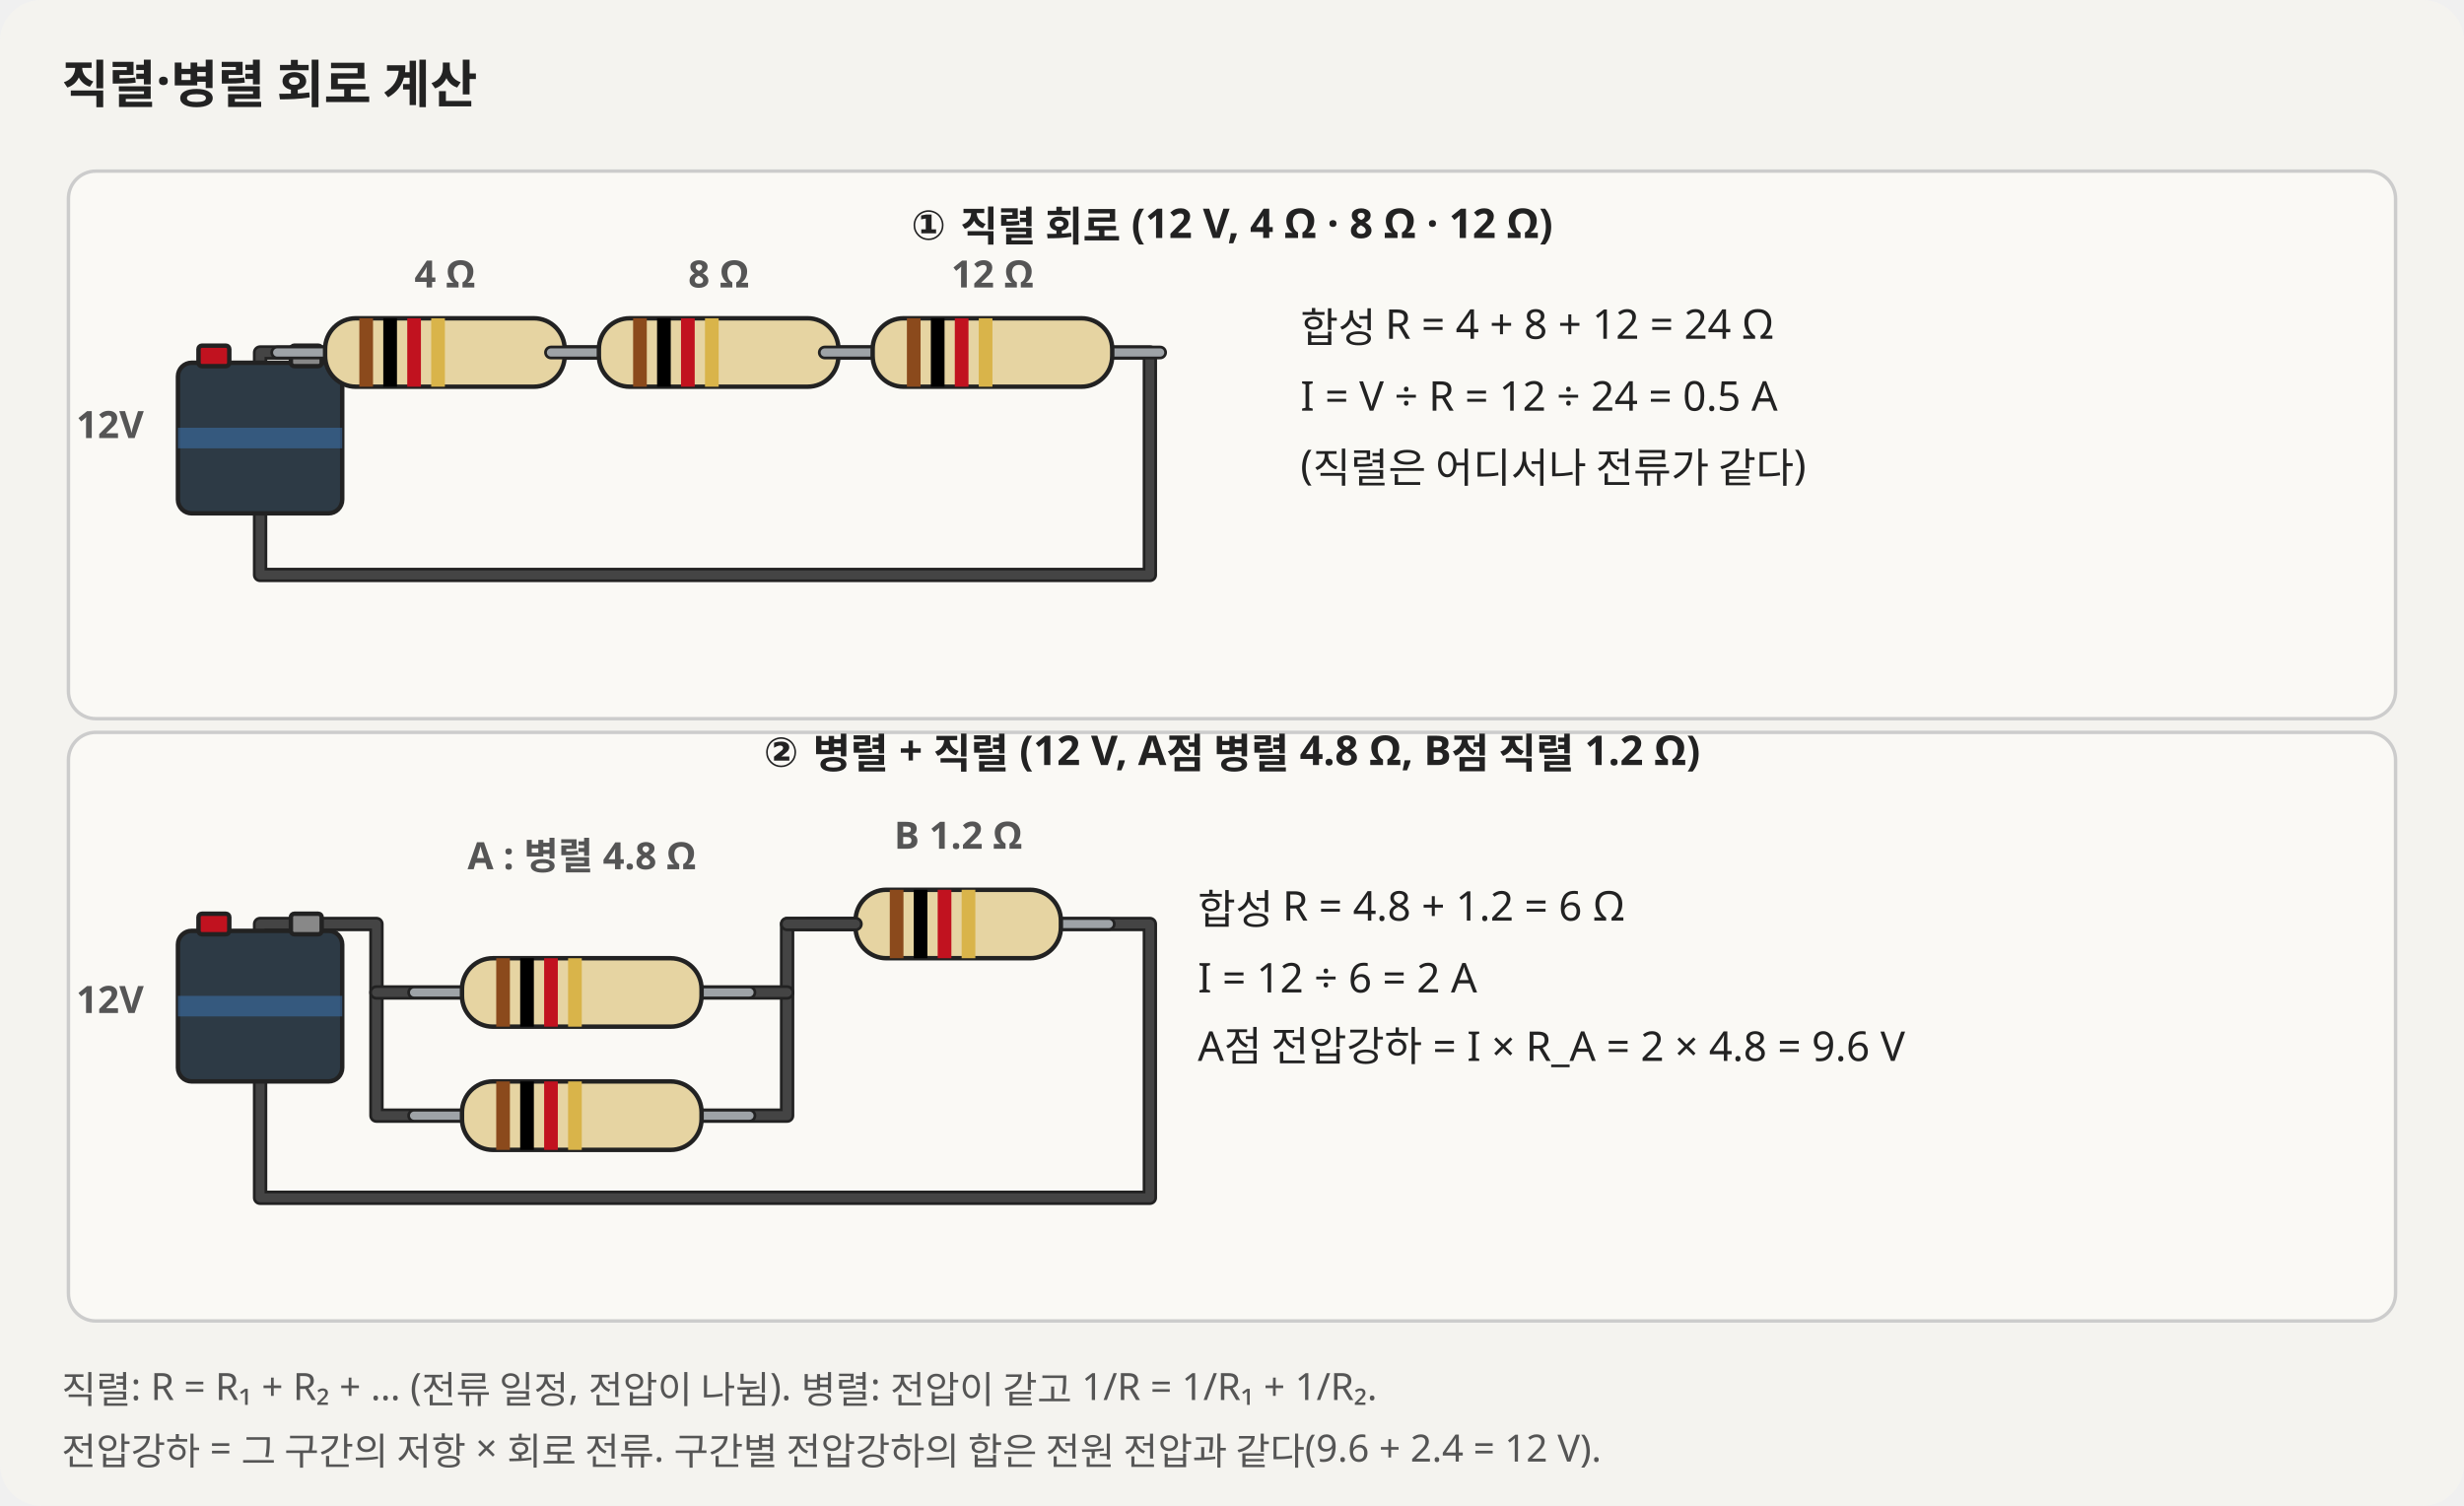
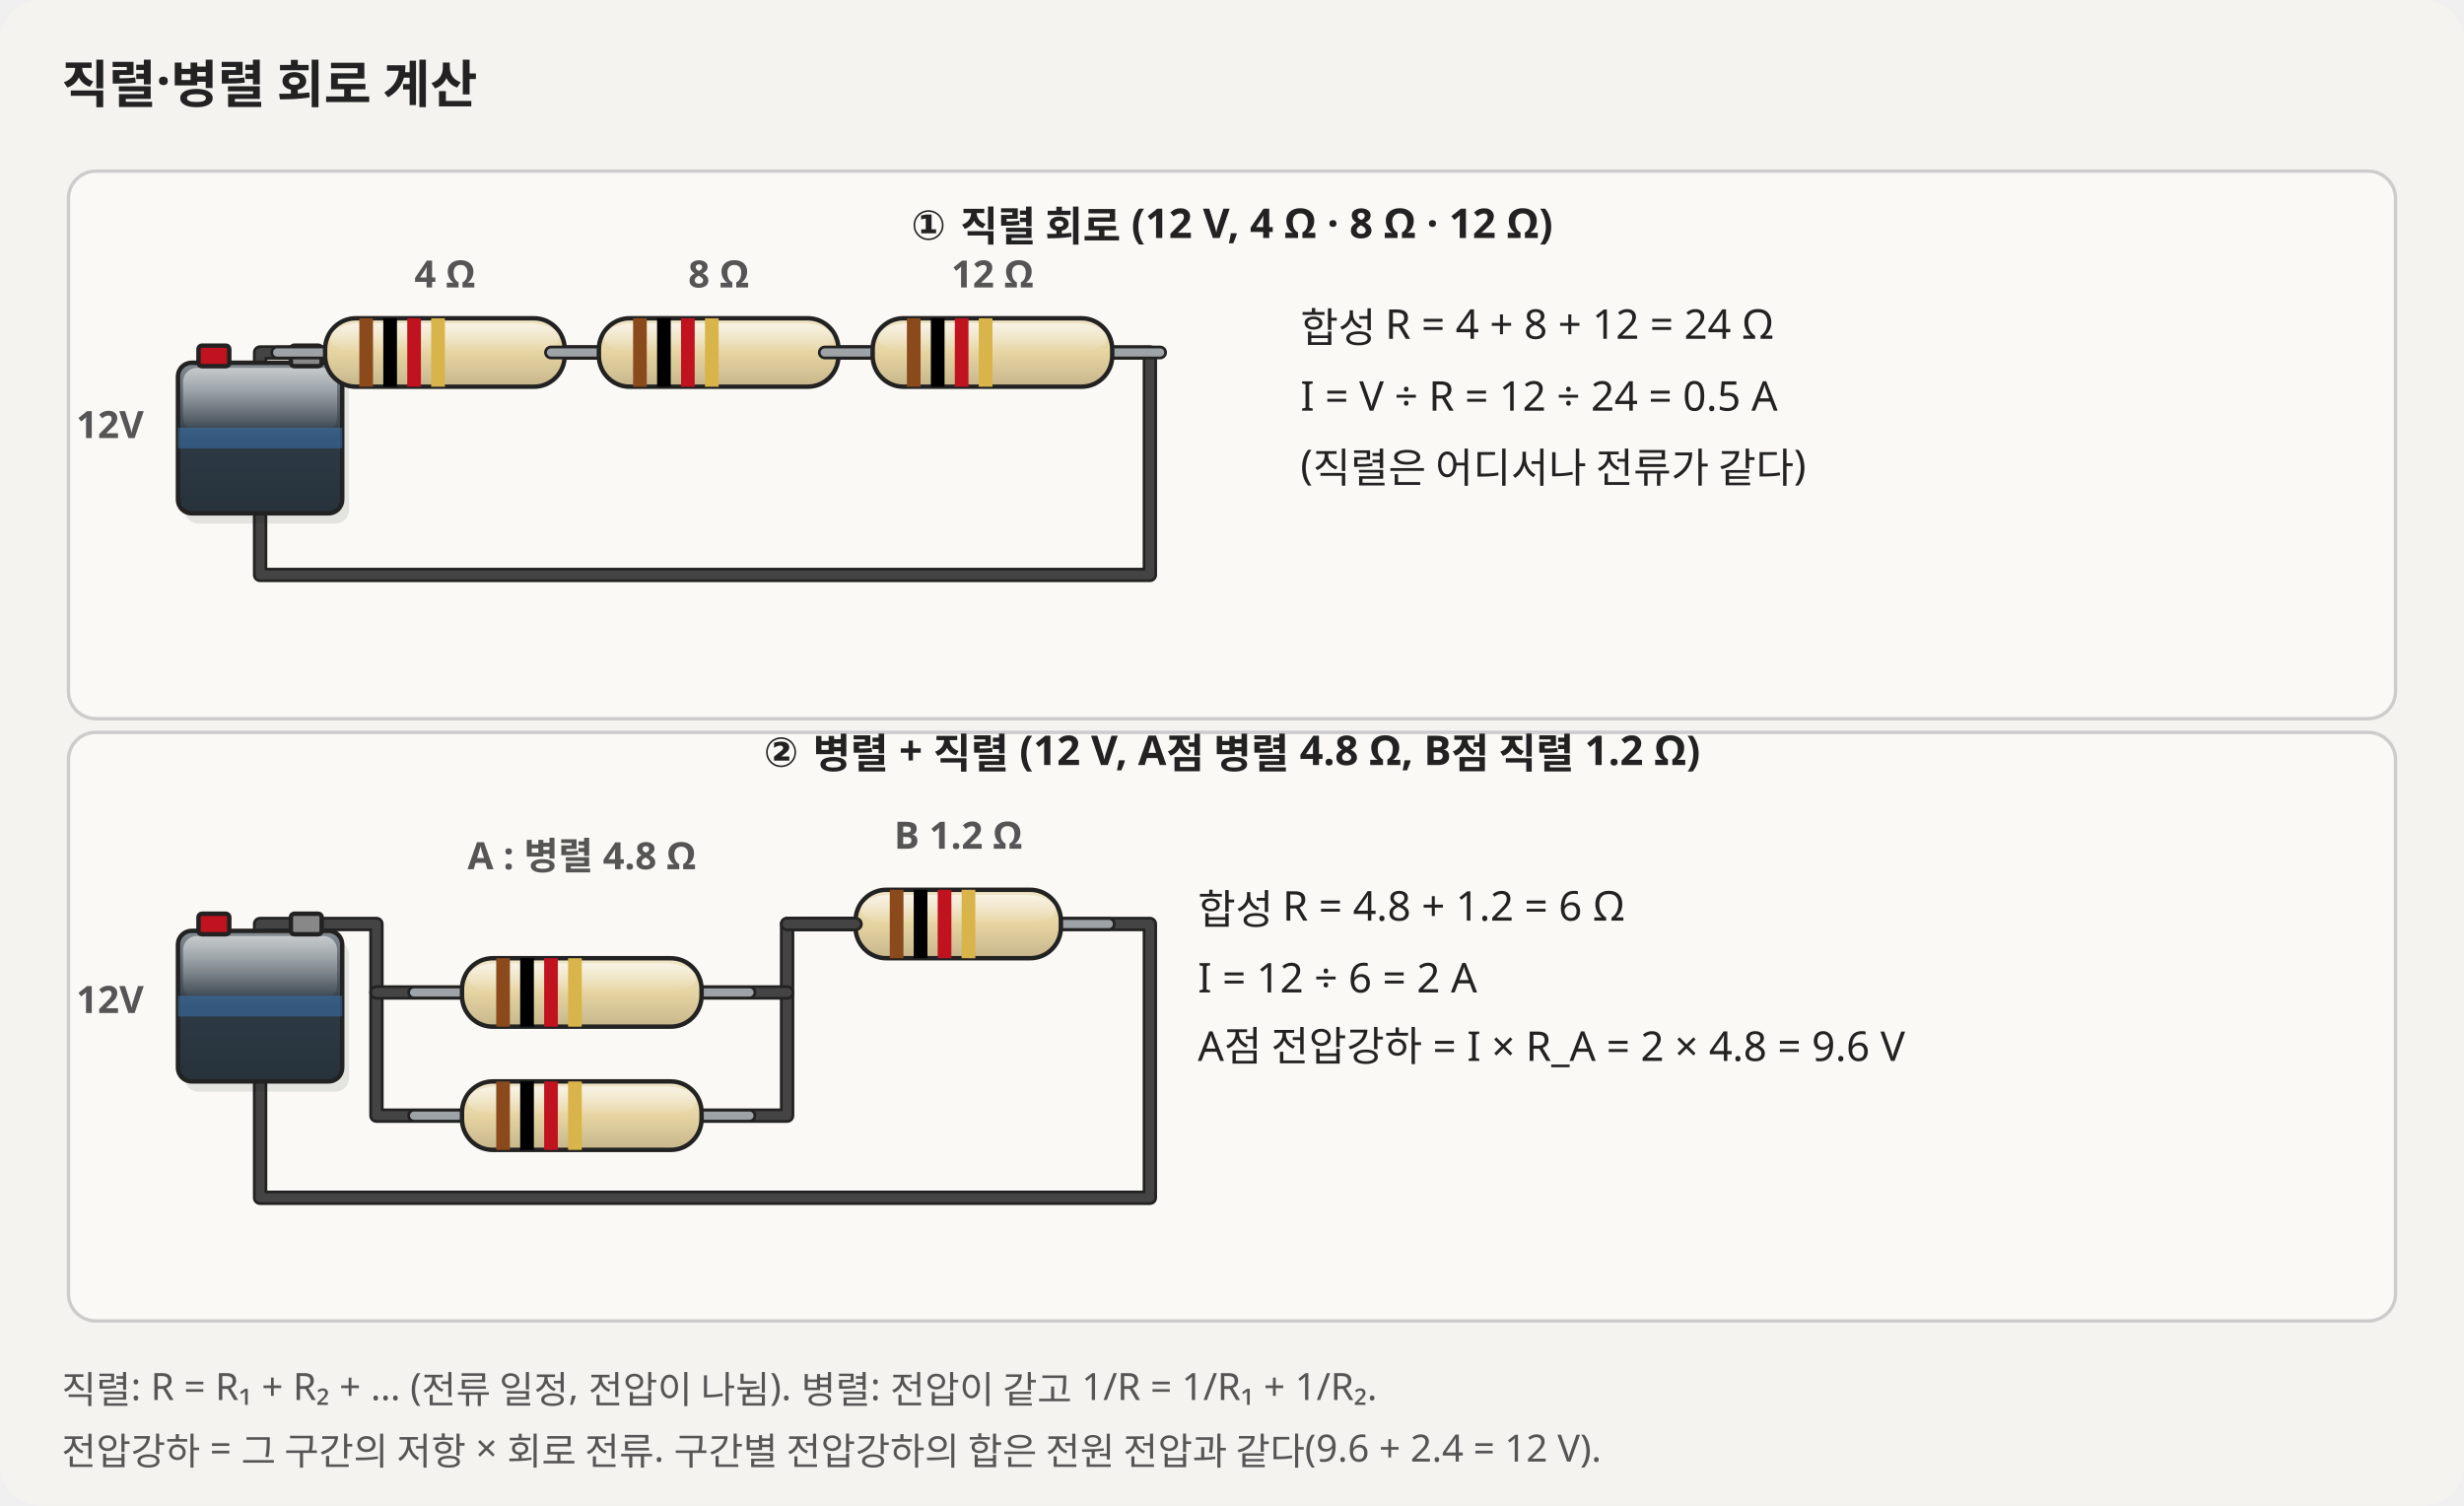
<svg xmlns="http://www.w3.org/2000/svg" viewBox="0 0 720 440" width="720" height="440" role="img" aria-label="직렬 회로 전류 0.5A, 병렬과 직렬이 섞인 회로의 A점 전압강하 9.6V">
  <style>
text{font:12px "Apple SD Gothic Neo","Malgun Gothic","Noto Sans KR",sans-serif;fill:#222}
.t{font-size:15px;font-weight:700}.n{font-size:11px;fill:#555}
.l{stroke:#444;stroke-width:.8;fill:none}.d{fill:#444}
.o{stroke:#222;stroke-width:1.3;stroke-linejoin:round}
.k{stroke:#222;stroke-width:1;fill:none}
</style>
+   <defs>
+     <linearGradient id="mat_gl" x1="0" y1="0" x2="0" y2="1">
+       <stop offset="0" stop-color="#fff" stop-opacity=".55" />
+       <stop offset="1" stop-color="#fff" stop-opacity="0" />
+     </linearGradient>
+     <pattern id="mat_br" width="6" height="3" patternUnits="userSpaceOnUse">
+       <path d="M0,1.5H6" stroke="#fff" stroke-width=".7" opacity=".5" />
+       <path d="M0,.4H6" stroke="#000" stroke-width=".5" opacity=".08" />
+     </pattern>
+     <linearGradient id="mat_2d3a45p" x1="0" y1="0" x2="0" y2="1">
+       <stop offset="0" stop-color="#858d93" />
+       <stop offset="0.5" stop-color="#2d3a45" />
+       <stop offset="1" stop-color="#27323b" />
+     </linearGradient>
+     <linearGradient id="mat_e6d4a2p" x1="0" y1="0" x2="0" y2="1">
+       <stop offset="0" stop-color="#f0e6c9" />
+       <stop offset="0.5" stop-color="#e6d4a2" />
+       <stop offset="1" stop-color="#c6b68b" />
+     </linearGradient>
+   </defs>
  <defs>
    <marker id="a" viewBox="0 0 8 8" refX="7" refY="4" markerWidth="7" markerHeight="7" orient="auto">
      <path d="M0,0L8,4L0,8Z" fill="#444" />
    </marker>
    <marker id="r" viewBox="0 0 8 8" refX="7" refY="4" markerWidth="7" markerHeight="7" orient="auto">
      <path d="M0,0L8,4L0,8Z" fill="#c1121f" />
    </marker>
  </defs>
  <rect width="720" height="440" rx="12" fill="#F4F3EF" />
  <defs>
    <linearGradient id="mt" x1="0" y1="0" x2="1" y2="0">
      <stop offset="0" stop-color="#e9ebec" />
      <stop offset=".5" stop-color="#c3c7ca" />
      <stop offset="1" stop-color="#9ea3a7" />
    </linearGradient>
    <linearGradient id="mv" x1="0" y1="0" x2="0" y2="1">
      <stop offset="0" stop-color="#eceeef" />
      <stop offset="1" stop-color="#b4b9bd" />
    </linearGradient>
    <linearGradient id="bk" x1="0" y1="0" x2="1" y2="0">
      <stop offset="0" stop-color="#4a4f54" />
      <stop offset=".5" stop-color="#2b2f33" />
      <stop offset="1" stop-color="#1b1e21" />
    </linearGradient>
  </defs>
  <rect x="20" y="50" width="680" height="160" rx="8" fill="#faf9f5" stroke="#ccc" />
  <rect x="20" y="214" width="680" height="172" rx="8" fill="#faf9f5" stroke="#ccc" />
  <path d="M76,106V103H336V168H76V150" fill="none" stroke="#222" stroke-width="4.2" stroke-linejoin="round" stroke-linecap="round" />
  <path d="M76,106V103H336V168H76V150" fill="none" stroke="#444" stroke-width="2.6" stroke-linejoin="round" stroke-linecap="round" />
-   <rect class="o" x="52" y="106" width="48" height="44" rx="4" fill="#2d3a45" />
+   <rect x="54.0" y="109.0" width="48.0" height="44.0" rx="4" fill="#000" opacity=".09" />
+   <rect class="o" x="52" y="106" width="48" height="44" rx="4" fill="url(#mat_2d3a45p)" />
+   <rect x="53.5" y="107.5" width="45.0" height="18.48" rx="4" fill="url(#mat_gl)" pointer-events="none" />
  <rect class="o" x="58" y="101" width="9" height="6" rx="1" fill="#c1121f" />
  <rect class="o" x="85" y="101" width="9" height="6" rx="1" fill="#888" />
  <rect x="52" y="125" width="48" height="6" fill="#3d78b8" opacity=".5" />
  <path d="M81.0,103H179.0" fill="none" stroke="#222" stroke-width="4.0" stroke-linejoin="round" stroke-linecap="round" />
  <path d="M81.0,103H179.0" fill="none" stroke="#9ea3a7" stroke-width="2.4" stroke-linejoin="round" stroke-linecap="round" />
-   <rect class="o" x="95.0" y="93.0" width="70" height="20" rx="9" fill="#e6d4a2" />
+   <rect class="o" x="95.0" y="93.0" width="70" height="20" rx="9" fill="url(#mat_e6d4a2p)" />
+   <rect x="96.5" y="94.5" width="67.0" height="8.4" rx="9" fill="url(#mat_gl)" pointer-events="none" />
  <rect x="105.0" y="93.0" width="4" height="20" fill="#8b4a1c" />
  <rect x="112.0" y="93.0" width="4" height="20" fill="#000" />
  <rect x="119.0" y="93.0" width="4" height="20" fill="#c1121f" />
  <rect x="126.0" y="93.0" width="4" height="20" fill="#d9b44a" />
  <path d="M161.0,103H259.0" fill="none" stroke="#222" stroke-width="4.0" stroke-linejoin="round" stroke-linecap="round" />
  <path d="M161.0,103H259.0" fill="none" stroke="#9ea3a7" stroke-width="2.4" stroke-linejoin="round" stroke-linecap="round" />
-   <rect class="o" x="175.0" y="93.0" width="70" height="20" rx="9" fill="#e6d4a2" />
+   <rect class="o" x="175.0" y="93.0" width="70" height="20" rx="9" fill="url(#mat_e6d4a2p)" />
+   <rect x="176.5" y="94.5" width="67.0" height="8.4" rx="9" fill="url(#mat_gl)" pointer-events="none" />
  <rect x="185.0" y="93.0" width="4" height="20" fill="#8b4a1c" />
  <rect x="192.0" y="93.0" width="4" height="20" fill="#000" />
  <rect x="199.0" y="93.0" width="4" height="20" fill="#c1121f" />
  <rect x="206.0" y="93.0" width="4" height="20" fill="#d9b44a" />
  <path d="M241.0,103H339.0" fill="none" stroke="#222" stroke-width="4.0" stroke-linejoin="round" stroke-linecap="round" />
  <path d="M241.0,103H339.0" fill="none" stroke="#9ea3a7" stroke-width="2.4" stroke-linejoin="round" stroke-linecap="round" />
-   <rect class="o" x="255.0" y="93.0" width="70" height="20" rx="9" fill="#e6d4a2" />
+   <rect class="o" x="255.0" y="93.0" width="70" height="20" rx="9" fill="url(#mat_e6d4a2p)" />
+   <rect x="256.5" y="94.5" width="67.0" height="8.4" rx="9" fill="url(#mat_gl)" pointer-events="none" />
  <rect x="265.0" y="93.0" width="4" height="20" fill="#8b4a1c" />
  <rect x="272.0" y="93.0" width="4" height="20" fill="#000" />
  <rect x="279.0" y="93.0" width="4" height="20" fill="#c1121f" />
  <rect x="286.0" y="93.0" width="4" height="20" fill="#d9b44a" />
  <path d="M76,272V270H110V326H230V270H336V350H76V316" fill="none" stroke="#222" stroke-width="4.2" stroke-linejoin="round" stroke-linecap="round" />
  <path d="M76,272V270H110V326H230V270H336V350H76V316" fill="none" stroke="#444" stroke-width="2.6" stroke-linejoin="round" stroke-linecap="round" />
  <path d="M110,290H230" fill="none" stroke="#222" stroke-width="4.2" stroke-linejoin="round" stroke-linecap="round" />
  <path d="M110,290H230" fill="none" stroke="#444" stroke-width="2.6" stroke-linejoin="round" stroke-linecap="round" />
-   <rect class="o" x="52" y="272" width="48" height="44" rx="4" fill="#2d3a45" />
+   <rect x="54.0" y="275.0" width="48.0" height="44.0" rx="4" fill="#000" opacity=".09" />
+   <rect class="o" x="52" y="272" width="48" height="44" rx="4" fill="url(#mat_2d3a45p)" />
+   <rect x="53.5" y="273.5" width="45.0" height="18.48" rx="4" fill="url(#mat_gl)" pointer-events="none" />
  <rect class="o" x="58" y="267" width="9" height="6" rx="1" fill="#c1121f" />
  <rect class="o" x="85" y="267" width="9" height="6" rx="1" fill="#888" />
  <rect x="52" y="291" width="48" height="6" fill="#3d78b8" opacity=".5" />
  <path d="M121.0,290H219.0" fill="none" stroke="#222" stroke-width="4.0" stroke-linejoin="round" stroke-linecap="round" />
  <path d="M121.0,290H219.0" fill="none" stroke="#9ea3a7" stroke-width="2.4" stroke-linejoin="round" stroke-linecap="round" />
-   <rect class="o" x="135.0" y="280.0" width="70" height="20" rx="9" fill="#e6d4a2" />
+   <rect class="o" x="135.0" y="280.0" width="70" height="20" rx="9" fill="url(#mat_e6d4a2p)" />
+   <rect x="136.5" y="281.5" width="67.0" height="8.4" rx="9" fill="url(#mat_gl)" pointer-events="none" />
  <rect x="145.0" y="280.0" width="4" height="20" fill="#8b4a1c" />
  <rect x="152.0" y="280.0" width="4" height="20" fill="#000" />
  <rect x="159.0" y="280.0" width="4" height="20" fill="#c1121f" />
  <rect x="166.0" y="280.0" width="4" height="20" fill="#d9b44a" />
  <path d="M121.0,326H219.0" fill="none" stroke="#222" stroke-width="4.0" stroke-linejoin="round" stroke-linecap="round" />
  <path d="M121.0,326H219.0" fill="none" stroke="#9ea3a7" stroke-width="2.4" stroke-linejoin="round" stroke-linecap="round" />
-   <rect class="o" x="135.0" y="316.0" width="70" height="20" rx="9" fill="#e6d4a2" />
+   <rect class="o" x="135.0" y="316.0" width="70" height="20" rx="9" fill="url(#mat_e6d4a2p)" />
+   <rect x="136.5" y="317.5" width="67.0" height="8.4" rx="9" fill="url(#mat_gl)" pointer-events="none" />
  <rect x="145.0" y="316.0" width="4" height="20" fill="#8b4a1c" />
  <rect x="152.0" y="316.0" width="4" height="20" fill="#000" />
  <rect x="159.0" y="316.0" width="4" height="20" fill="#c1121f" />
  <rect x="166.0" y="316.0" width="4" height="20" fill="#d9b44a" />
  <path d="M236.0,270H324.0" fill="none" stroke="#222" stroke-width="4.0" stroke-linejoin="round" stroke-linecap="round" />
  <path d="M236.0,270H324.0" fill="none" stroke="#9ea3a7" stroke-width="2.4" stroke-linejoin="round" stroke-linecap="round" />
-   <rect class="o" x="250.0" y="260.0" width="60" height="20" rx="9" fill="#e6d4a2" />
+   <rect class="o" x="250.0" y="260.0" width="60" height="20" rx="9" fill="url(#mat_e6d4a2p)" />
+   <rect x="251.5" y="261.5" width="57.0" height="8.4" rx="9" fill="url(#mat_gl)" pointer-events="none" />
  <rect x="260.0" y="260.0" width="4" height="20" fill="#8b4a1c" />
  <rect x="267.0" y="260.0" width="4" height="20" fill="#000" />
  <rect x="274.0" y="260.0" width="4" height="20" fill="#c1121f" />
  <rect x="281.0" y="260.0" width="4" height="20" fill="#d9b44a" />
  <path d="M230,270H250" fill="none" stroke="#222" stroke-width="4.2" stroke-linejoin="round" stroke-linecap="round" />
  <path d="M230,270H250" fill="none" stroke="#444" stroke-width="2.6" stroke-linejoin="round" stroke-linecap="round" />
  <text class="t" x="18" y="30">직렬·병렬 회로 계산</text>
  <text x="360.0" y="70" text-anchor="middle" style="font-weight:700;fill:#222">① 직렬 회로 (12 V, 4 Ω · 8 Ω · 12 Ω)</text>
  <text class="n" x="42" y="128" text-anchor="end" style="font-weight:700">12V</text>
  <text class="n" x="130.0" y="84" text-anchor="middle" style="font-weight:700">4 Ω</text>
  <text class="n" x="210.0" y="84" text-anchor="middle" style="font-weight:700">8 Ω</text>
  <text class="n" x="290.0" y="84" text-anchor="middle" style="font-weight:700">12 Ω</text>
  <text x="380" y="100" text-anchor="start">합성 R = 4 + 8 + 12 = 24 Ω</text>
  <text x="380" y="120" text-anchor="start">I = V ÷ R = 12 ÷ 24 = 0.5 A</text>
  <text x="380" y="140" text-anchor="start">(직렬은 어디서나 전류가 같다)</text>
  <text x="360.0" y="224" text-anchor="middle" style="font-weight:700;fill:#222">② 병렬 + 직렬 (12 V, A점 병렬 4.8 Ω, B점 직렬 1.2 Ω)</text>
  <text class="n" x="42" y="296" text-anchor="end" style="font-weight:700">12V</text>
  <text class="n" x="170" y="254" text-anchor="middle" style="font-weight:700">A : 병렬 4.8 Ω</text>
  <text class="n" x="280" y="248" text-anchor="middle" style="font-weight:700">B 1.2 Ω</text>
  <text x="350" y="270" text-anchor="start">합성 R = 4.8 + 1.2 = 6 Ω</text>
  <text x="350" y="290" text-anchor="start">I = 12 ÷ 6 = 2 A</text>
  <text x="350" y="310" text-anchor="start">A점 전압강하 = I × R_A = 2 × 4.8 = 9.6 V</text>
  <text class="n" x="18" y="410">직렬: R = R₁ + R₂ + …  (전류 일정, 전압이 나뉨).  병렬: 전압이 같고 1/R = 1/R₁ + 1/R₂.</text>
  <text class="n" x="18" y="428">전압강하 = 그 구간의 저항 × 회로 전류. 구간별 전압강하의 합은 전원 전압과 같다(9.6 + 2.4 = 12 V).</text>
</svg>
